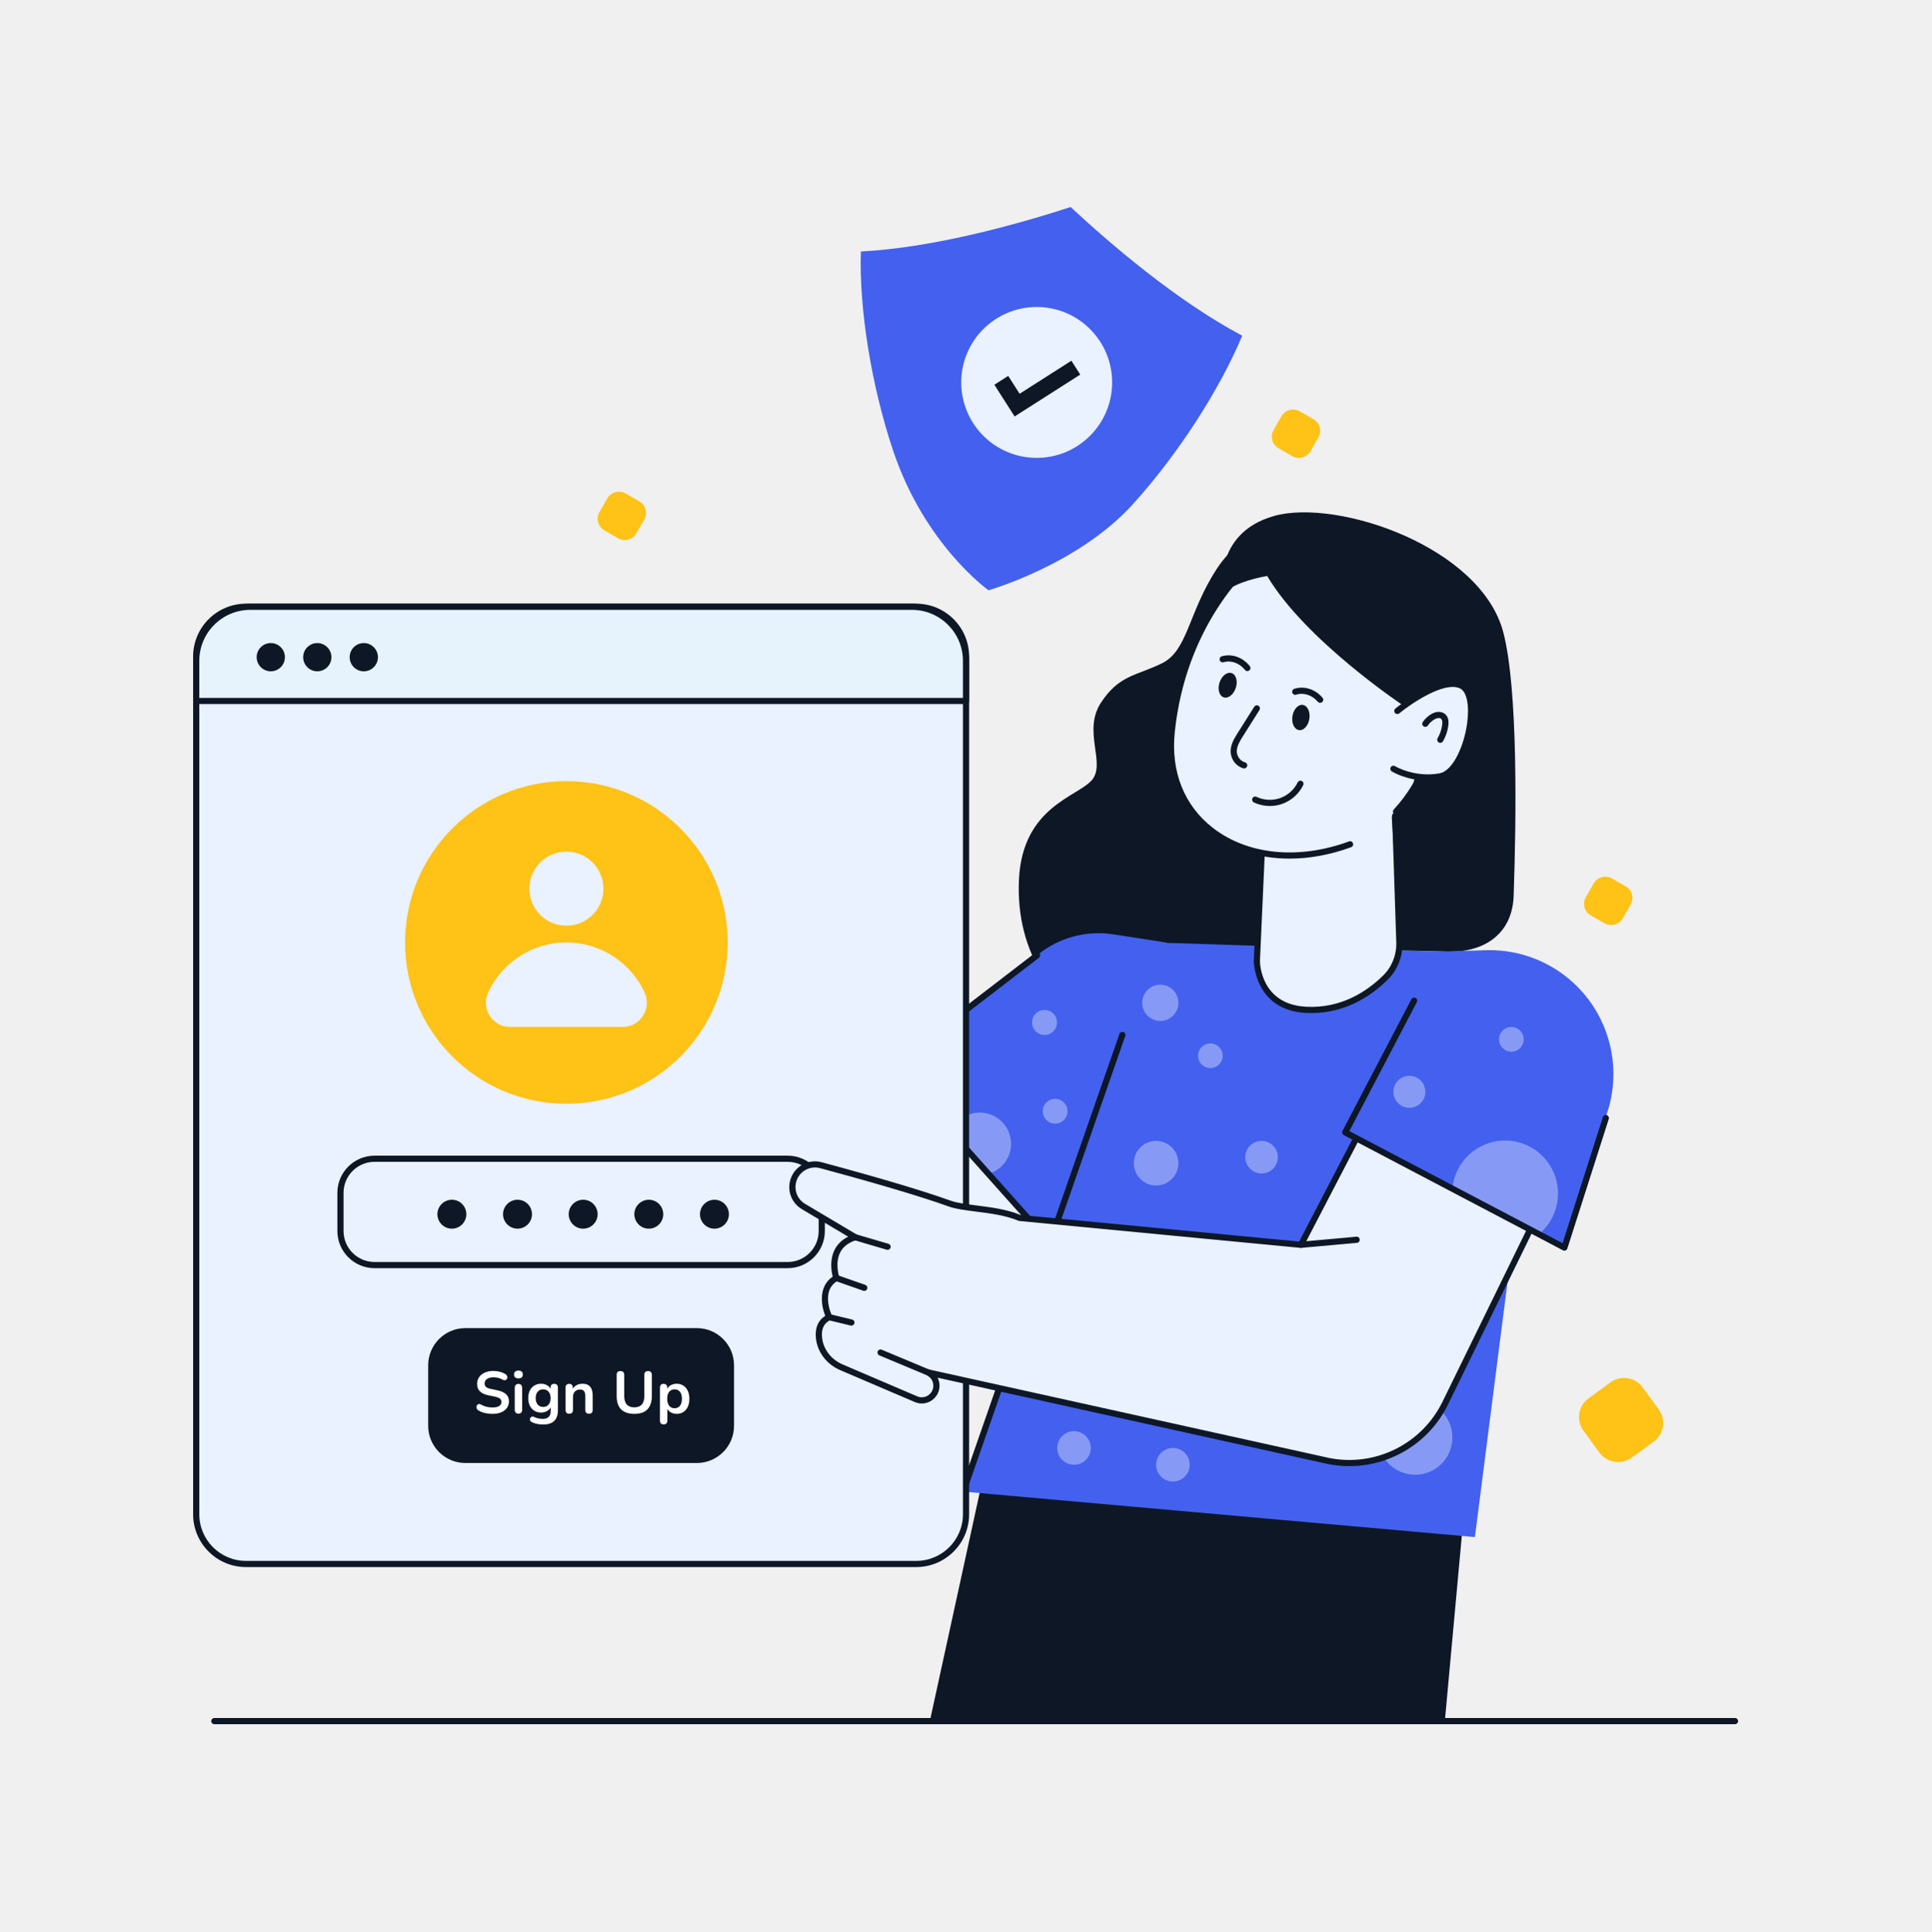
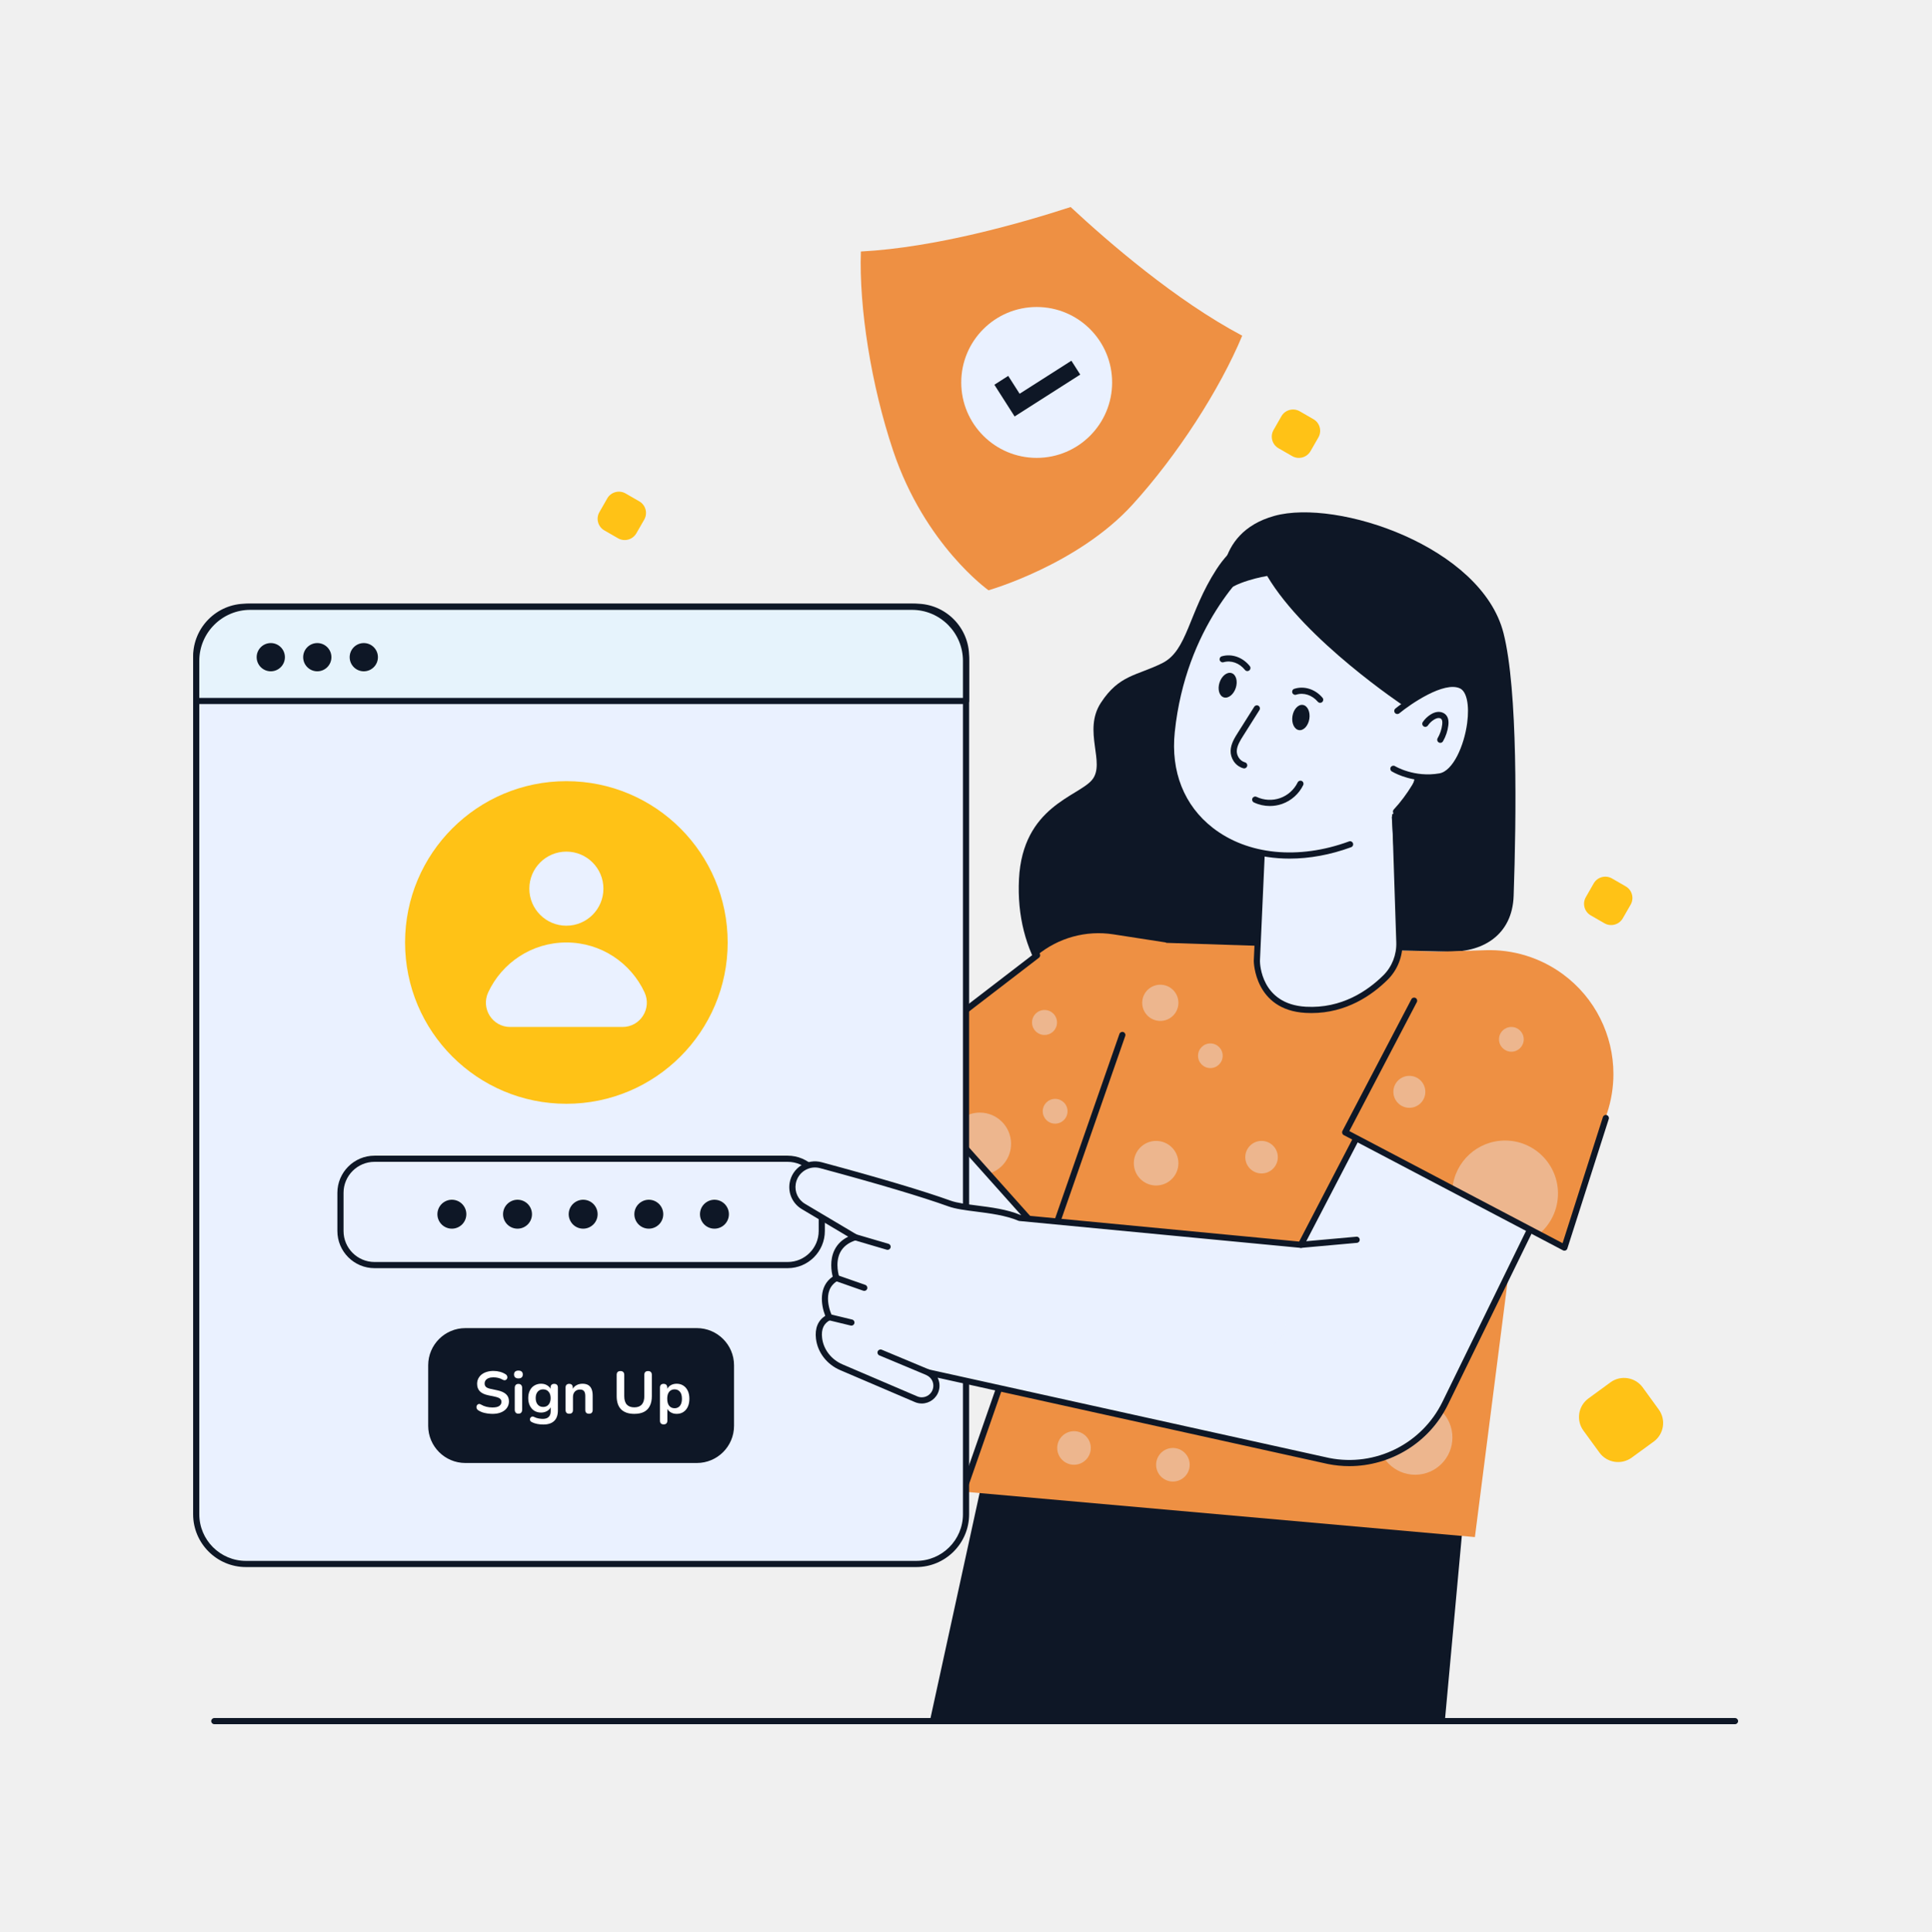
<svg xmlns="http://www.w3.org/2000/svg" width="522" height="522" viewBox="0 0 522 522" fill="none">
  <path d="M468.967 466.041H57.927C57.468 466.041 57.094 465.667 57.094 465.208C57.094 464.749 57.468 464.375 57.927 464.375H468.967C469.426 464.375 469.8 464.749 469.8 465.208C469.8 465.667 469.426 466.041 468.967 466.041Z" fill="#0E1726" />
  <path d="M350.082 139.435C350.082 139.435 336.485 142.015 328.822 153.852C321.159 165.689 321.036 175.839 314.115 179.263C307.193 182.687 302.495 182.385 297.553 189.973C292.608 197.56 298.912 206.211 295.204 210.765C291.495 215.319 276.416 217.897 275.426 237.627C274.436 257.356 284.697 273.14 302.618 280.425C320.541 287.71 374.679 260.088 374.679 260.088L358.735 165.842L350.082 139.435Z" fill="#0E1726" />
  <path d="M263.447 275.762L234.422 299.02L205.442 185.851L146.49 195.817L183.71 343.016C187.408 357.643 197.955 369.578 212.017 375.048C228.168 381.331 246.469 378.141 259.54 366.765L308.734 323.955" fill="#EAF1FF" />
  <path d="M228.966 379.07C223.167 379.07 217.325 378.005 211.717 375.823C197.433 370.267 186.661 358.077 182.905 343.219L145.682 196.019C145.625 195.794 145.665 195.554 145.792 195.359C145.92 195.165 146.122 195.032 146.352 194.994L205.305 185.028C205.728 184.957 206.144 185.222 206.25 185.642L234.91 297.561L262.927 275.111C263.284 274.825 263.81 274.881 264.098 275.24C264.387 275.599 264.328 276.123 263.969 276.411L234.944 299.67C234.722 299.847 234.426 299.897 234.159 299.81C233.889 299.72 233.685 299.501 233.616 299.225L204.826 186.799L147.521 196.485L184.521 342.81C188.145 357.146 198.537 368.908 212.32 374.27C228.235 380.461 246.117 377.341 258.995 366.135L308.189 323.325C308.533 323.022 309.061 323.059 309.364 323.406C309.667 323.753 309.629 324.279 309.283 324.582L260.09 367.392C251.282 375.055 240.212 379.07 228.966 379.07Z" fill="#0E1726" />
-   <path d="M327.175 285.897L295.692 349.22L267.164 317.269L257.054 305.948L241.235 288.24L280.328 258.202C286.073 253.468 293.56 251.403 300.925 252.547L315.133 254.746L327.175 285.897Z" fill="#4361EE" />
+   <path d="M327.175 285.897L295.692 349.22L267.164 317.269L257.054 305.948L241.235 288.24L280.328 258.202C286.073 253.468 293.56 251.403 300.925 252.547L315.133 254.746L327.175 285.897Z" fill="#ee9043" />
  <path opacity="0.4" d="M273.284 309.172C273.284 313.027 270.695 316.272 267.162 317.272L257.052 305.951C258.307 302.883 261.328 300.729 264.84 300.729C269.507 300.729 273.284 304.506 273.284 309.172Z" fill="#EAF1FF" />
  <path d="M295.688 350.057C295.452 350.057 295.227 349.957 295.066 349.779L240.607 288.797C240.452 288.624 240.377 288.394 240.398 288.165C240.419 287.933 240.538 287.722 240.72 287.582L279.813 257.544C280.181 257.262 280.703 257.333 280.982 257.696C281.262 258.062 281.193 258.584 280.83 258.866L242.448 288.357L295.49 347.752L326.426 285.532C326.63 285.12 327.127 284.951 327.543 285.156C327.954 285.36 328.123 285.862 327.919 286.273L296.434 349.596C296.31 349.842 296.072 350.013 295.799 350.051C295.761 350.055 295.726 350.057 295.688 350.057Z" fill="#0E1726" />
  <path d="M251.331 465.209L268.435 386.84L396.315 402.093L390.533 465.209H251.331Z" fill="#0E1726" />
-   <path d="M312.079 254.746L396.455 257.483C408.425 257.872 417.462 268.481 415.942 280.362L398.658 415.47L260.336 403.174L312.079 254.746Z" fill="#4361EE" />
+   <path d="M312.079 254.746L396.455 257.483C408.425 257.872 417.462 268.481 415.942 280.362L398.658 415.47L260.336 403.174L312.079 254.746Z" fill="#ee9043" />
  <path opacity="0.4" d="M382.511 398.616C388.072 398.616 392.58 394.108 392.58 388.548C392.58 382.987 388.072 378.479 382.511 378.479C376.951 378.479 372.443 382.987 372.443 388.548C372.443 394.108 376.951 398.616 382.511 398.616Z" fill="#EAF1FF" />
  <path d="M260.334 404.003C260.242 404.003 260.15 403.989 260.061 403.957C259.626 403.805 259.397 403.331 259.549 402.897L302.576 279.471C302.727 279.037 303.203 278.807 303.637 278.957C304.071 279.11 304.301 279.584 304.149 280.018L261.121 403.444C261.002 403.788 260.681 404.003 260.334 404.003Z" fill="#0E1726" />
  <path d="M339.722 259.747L341.43 221.62L376.909 214.227L378.239 254.702C378.356 258.25 377.024 261.704 374.504 264.203C370.378 268.293 363.057 273.519 352.924 272.947C339.711 272.204 339.722 259.747 339.722 259.747Z" fill="#EAF1FF" />
  <path d="M354.465 273.826C353.943 273.826 353.415 273.812 352.876 273.78C339.037 272.999 338.889 259.878 338.889 259.747C338.889 259.734 338.889 259.722 338.891 259.711L340.599 221.584C340.615 221.204 340.889 220.883 341.261 220.806L376.74 213.412C376.982 213.36 377.233 213.42 377.425 213.573C377.617 213.725 377.734 213.955 377.742 214.201L379.072 254.677C379.195 258.475 377.746 262.165 375.09 264.798C370.868 268.984 363.936 273.826 354.465 273.826ZM340.555 259.763C340.561 260.442 340.843 271.431 352.97 272.116C362.646 272.657 369.701 267.792 373.919 263.612C376.247 261.304 377.517 258.066 377.408 254.729L376.111 215.243L342.236 222.303L340.555 259.763Z" fill="#0E1726" />
  <path d="M377.333 219.384C394.162 201.2 390.372 171.473 390.372 171.473L339.926 150.391C338.989 151.159 319.967 166.639 316.708 197.782C314.023 223.439 338.611 237.884 364.92 228.212" fill="#EAF1FF" />
  <path d="M348.56 232.077C340.344 232.077 332.742 229.705 326.78 225.065C318.573 218.676 314.701 208.956 315.879 197.694C319.069 167.205 337.317 151.449 339.388 149.753C339.626 149.557 339.964 149.501 340.248 149.62L390.694 170.7C390.97 170.815 391.162 171.068 391.199 171.364C391.237 171.665 394.843 201.69 377.945 219.948C377.63 220.286 377.103 220.305 376.767 219.994C376.429 219.68 376.41 219.154 376.721 218.816C391.941 202.373 389.976 175.91 389.596 172.049L340.071 151.355C336.807 154.153 320.508 169.429 317.535 197.869C316.418 208.537 320.065 217.728 327.804 223.752C337.212 231.075 350.98 232.449 364.632 227.431C365.062 227.27 365.542 227.494 365.701 227.926C365.859 228.358 365.638 228.836 365.206 228.995C359.589 231.06 353.943 232.077 348.56 232.077Z" fill="#0E1726" />
  <path d="M379.46 190.812C379.46 190.812 352.826 173.126 342.505 155.673C342.505 155.673 332.904 157.241 330.484 160.83C330.484 160.83 327.48 144.139 344.478 139.434C361.476 134.73 400.478 147.782 406.398 171.153C410.29 186.521 409.874 220.616 409.131 242.164C408.772 252.623 400.869 257.774 390.42 257.195L378.398 256.897L376.193 220.789C385.626 212.159 383.246 201.6 379.46 190.812Z" fill="#0E1726" />
  <path d="M334.029 185.925C334.615 184.115 334.105 182.329 332.891 181.936C331.676 181.543 330.217 182.691 329.63 184.502C329.044 186.312 329.554 188.098 330.768 188.491C331.983 188.884 333.443 187.736 334.029 185.925Z" fill="#0E1726" />
  <path d="M330.484 178.192C332.84 177.505 335.471 178.438 337.158 180.555L330.484 178.192Z" fill="#EAF1FF" />
  <path d="M337.158 181.391C336.913 181.391 336.671 181.282 336.506 181.077C335.026 179.219 332.754 178.401 330.718 178.994C330.273 179.123 329.814 178.868 329.685 178.428C329.555 177.985 329.81 177.524 330.25 177.394C332.94 176.611 335.907 177.649 337.809 180.04C338.095 180.399 338.037 180.923 337.675 181.211C337.523 181.33 337.339 181.391 337.158 181.391Z" fill="#0E1726" />
  <path d="M353.91 194.297C354.205 192.417 353.422 190.733 352.161 190.535C350.9 190.337 349.639 191.7 349.343 193.58C349.048 195.46 349.831 197.144 351.093 197.342C352.354 197.54 353.615 196.177 353.91 194.297Z" fill="#0E1726" />
  <path d="M350.093 186.978C352.427 186.22 355.083 187.072 356.835 189.137L350.093 186.978Z" fill="#EAF1FF" />
  <path d="M356.833 189.97C356.597 189.97 356.363 189.87 356.198 189.676C354.661 187.863 352.362 187.116 350.349 187.769C349.909 187.913 349.443 187.671 349.301 187.235C349.159 186.796 349.397 186.326 349.836 186.184C352.498 185.32 355.496 186.268 357.47 188.598C357.766 188.949 357.724 189.475 357.371 189.772C357.215 189.905 357.025 189.97 356.833 189.97Z" fill="#0E1726" />
  <path d="M377.688 192.167C377.688 192.167 389.27 182.65 394.974 185.316C400.679 187.982 396.415 208.593 389.207 209.86C382 211.128 376.623 207.798 376.623 207.798" fill="#EAF1FF" />
  <path d="M385.885 210.982C380.265 210.982 376.379 208.623 376.187 208.504C375.794 208.261 375.675 207.75 375.917 207.357C376.16 206.965 376.675 206.846 377.064 207.086C377.116 207.117 382.284 210.23 389.068 209.038C392.719 208.397 395.751 201.609 396.57 195.42C397.209 190.591 396.447 186.922 394.626 186.07C390.333 184.066 381.329 190.257 378.22 192.81C377.865 193.1 377.339 193.05 377.047 192.695C376.755 192.34 376.807 191.814 377.162 191.522C377.65 191.119 389.22 181.706 395.332 184.56C397.902 185.761 398.981 189.904 398.223 195.637C397.315 202.496 393.979 209.867 389.358 210.679C388.14 210.892 386.98 210.982 385.885 210.982Z" fill="#0E1726" />
  <path d="M389.306 200.786C389.164 200.786 389.02 200.748 388.886 200.673C388.489 200.441 388.354 199.932 388.585 199.533C389.239 198.412 389.667 197.14 389.819 195.854C389.911 195.107 389.828 194.595 389.575 194.334C389.396 194.15 389.074 194.054 388.736 194.083C388.391 194.115 388.011 194.261 387.579 194.532C386.936 194.933 386.372 195.476 385.948 196.1C385.689 196.48 385.172 196.581 384.792 196.322C384.412 196.063 384.311 195.545 384.572 195.165C385.126 194.351 385.861 193.645 386.698 193.121C387.358 192.707 387.978 192.48 388.592 192.426C389.419 192.352 390.243 192.63 390.774 193.175C391.404 193.825 391.634 194.766 391.477 196.057C391.298 197.564 390.797 199.059 390.03 200.375C389.874 200.638 389.594 200.786 389.306 200.786Z" fill="#0E1726" />
  <path d="M339.722 191.476C338.254 193.8 336.786 196.123 335.318 198.447C334.433 199.848 333.529 201.31 333.464 202.92C333.399 204.53 334.431 206.334 336.295 206.866" fill="#EAF1FF" />
  <path d="M336.295 207.699C336.22 207.699 336.143 207.689 336.066 207.668C333.71 206.995 332.556 204.755 332.631 202.886C332.706 201.024 333.719 199.418 334.614 198.002L339.016 191.031C339.262 190.642 339.776 190.525 340.164 190.772C340.555 191.018 340.67 191.532 340.423 191.92L336.022 198.892C335.239 200.13 334.351 201.535 334.295 202.953C334.247 204.139 335.011 205.634 336.523 206.064C336.966 206.19 337.222 206.651 337.095 207.094C336.993 207.459 336.659 207.699 336.295 207.699Z" fill="#0E1726" />
  <path d="M343.236 217.858C341.751 217.858 340.269 217.535 338.918 216.891C338.502 216.693 338.325 216.196 338.523 215.781C338.722 215.365 339.214 215.188 339.634 215.386C341.613 216.328 343.933 216.449 345.998 215.724C348.063 215 349.798 213.452 350.753 211.481C350.953 211.068 351.45 210.895 351.865 211.095C352.279 211.296 352.452 211.795 352.252 212.208C351.105 214.572 349.028 216.426 346.549 217.296C345.482 217.672 344.357 217.858 343.236 217.858Z" fill="#0E1726" />
  <path d="M247.67 164.008H66.474C59.051 164.008 53.033 170.025 53.033 177.448V409.296C53.033 416.718 59.051 422.736 66.474 422.736H247.672C255.095 422.736 261.113 416.718 261.113 409.296V177.448C261.111 170.025 255.093 164.008 247.67 164.008Z" fill="#EAF1FF" />
  <path d="M247.67 423.569H66.474C58.604 423.569 52.2 417.167 52.2 409.296V177.448C52.2 169.579 58.604 163.175 66.474 163.175H247.672C255.542 163.175 261.946 169.577 261.946 177.448V409.296C261.944 417.167 255.54 423.569 247.67 423.569ZM66.474 164.841C59.523 164.841 53.868 170.495 53.868 177.446V409.294C53.868 416.245 59.525 421.899 66.474 421.899H247.672C254.623 421.899 260.28 416.245 260.28 409.294V177.448C260.28 170.497 254.623 164.843 247.672 164.843H66.474V164.841Z" fill="#0E1726" />
  <path d="M246.495 164.008H67.649C59.577 164.008 53.033 170.552 53.033 178.624V189.471H261.111V178.624C261.111 170.554 254.567 164.008 246.495 164.008Z" fill="#E6F3FC" />
  <path d="M261.111 190.304H53.033C52.574 190.304 52.2 189.93 52.2 189.471V178.624C52.2 170.105 59.13 163.175 67.649 163.175H246.493C255.012 163.175 261.942 170.105 261.942 178.624V189.471C261.944 189.933 261.57 190.304 261.111 190.304ZM53.866 188.638H260.278V178.624C260.278 171.024 254.095 164.841 246.495 164.841H67.649C60.049 164.841 53.866 171.024 53.866 178.624V188.638Z" fill="#0E1726" />
  <path d="M73.191 181.451C75.299 181.451 77.008 179.742 77.008 177.634C77.008 175.526 75.299 173.817 73.191 173.817C71.083 173.817 69.374 175.526 69.374 177.634C69.374 179.742 71.083 181.451 73.191 181.451Z" fill="#0E1726" />
  <path d="M85.763 181.451C87.871 181.451 89.579 179.742 89.579 177.634C89.579 175.526 87.871 173.817 85.763 173.817C83.655 173.817 81.946 175.526 81.946 177.634C81.946 179.742 83.655 181.451 85.763 181.451Z" fill="#0E1726" />
  <path d="M98.332 181.451C100.44 181.451 102.149 179.742 102.149 177.634C102.149 175.526 100.44 173.817 98.332 173.817C96.225 173.817 94.516 175.526 94.516 177.634C94.516 179.742 96.225 181.451 98.332 181.451Z" fill="#0E1726" />
  <path d="M153.088 298.346C177.167 298.346 196.687 278.825 196.687 254.746C196.687 230.667 177.167 211.146 153.088 211.146C129.008 211.146 109.488 230.667 109.488 254.746C109.488 278.825 129.008 298.346 153.088 298.346Z" fill="#FFC216" />
  <path d="M153.088 250.213C158.618 250.213 163.1 245.731 163.1 240.201C163.1 234.672 158.618 230.189 153.088 230.189C147.559 230.189 143.076 234.672 143.076 240.201C143.076 245.731 147.559 250.213 153.088 250.213Z" fill="#EAF1FF" />
  <path d="M168.278 277.585C173.089 277.585 176.242 272.584 174.212 268.224C170.51 260.265 162.444 254.746 153.086 254.746C143.727 254.746 135.664 260.265 131.959 268.224C129.93 272.586 133.085 277.585 137.893 277.585H168.278Z" fill="#EAF1FF" />
  <path d="M212.907 313.204H101.237C96.148 313.204 92.024 317.328 92.024 322.416V332.733C92.024 337.822 96.15 341.945 101.237 341.945H212.905C217.993 341.945 222.117 337.822 222.117 332.733V322.416C222.119 317.328 217.996 313.204 212.907 313.204Z" fill="#EAF1FF" />
  <path d="M212.907 342.779H101.237C95.697 342.779 91.191 338.273 91.191 332.733V322.416C91.191 316.877 95.697 312.371 101.237 312.371H212.905C218.445 312.371 222.953 316.877 222.953 322.416V332.733C222.953 338.273 218.447 342.779 212.907 342.779ZM101.237 314.037C96.616 314.037 92.858 317.796 92.858 322.416V332.733C92.858 337.354 96.616 341.112 101.237 341.112H212.905C217.526 341.112 221.286 337.354 221.286 332.733V322.416C221.286 317.796 217.528 314.037 212.905 314.037H101.237Z" fill="#0E1726" />
  <path d="M188.36 359.814H125.783C120.695 359.814 116.571 363.938 116.571 369.027V385.392C116.571 390.481 120.695 394.605 125.783 394.605H188.36C193.449 394.605 197.573 390.479 197.573 385.392V369.027C197.573 363.938 193.449 359.814 188.36 359.814Z" fill="#0E1726" />
  <path d="M188.361 395.44H125.783C120.244 395.44 115.736 390.934 115.736 385.395V369.029C115.736 363.489 120.242 358.983 125.783 358.983H188.359C193.898 358.983 198.406 363.489 198.406 369.029V385.395C198.406 390.932 193.9 395.44 188.361 395.44ZM125.783 360.648C121.163 360.648 117.402 364.406 117.402 369.027V385.392C117.402 390.013 121.16 393.772 125.783 393.772H188.359C192.979 393.772 196.74 390.013 196.74 385.392V369.027C196.74 364.406 192.981 360.648 188.359 360.648H125.783Z" fill="#0E1726" />
  <path d="M178.752 326.236C179.829 328.113 179.196 330.502 177.319 331.579C175.453 332.656 173.064 332.024 171.987 330.147C170.909 328.28 171.542 325.891 173.419 324.814C175.286 323.724 177.672 324.369 178.752 326.236Z" fill="#0E1726" />
  <path d="M161.01 326.236C162.087 328.113 161.454 330.502 159.577 331.579C157.711 332.656 155.322 332.024 154.245 330.147C153.157 328.28 153.8 325.891 155.666 324.814C157.544 323.724 159.932 324.369 161.01 326.236Z" fill="#0E1726" />
  <path d="M195.07 331.579C193.192 332.656 190.804 332.024 189.726 330.147C188.649 328.28 189.282 325.891 191.159 324.814C193.025 323.726 195.414 324.369 196.491 326.236C197.581 328.113 196.936 330.502 195.07 331.579Z" fill="#0E1726" />
  <path d="M125.527 326.236C126.604 328.113 125.959 330.502 124.094 331.579C122.227 332.656 119.839 332.024 118.751 330.147C117.674 328.28 118.319 325.891 120.183 324.814C122.05 323.724 124.449 324.369 125.527 326.236Z" fill="#0E1726" />
  <path d="M143.268 326.236C144.346 328.113 143.713 330.502 141.836 331.579C139.969 332.656 137.58 332.024 136.493 330.147C135.415 328.28 136.058 325.891 137.925 324.814C139.802 323.724 142.191 324.369 143.268 326.236Z" fill="#0E1726" />
  <path d="M376.621 288.43L351.636 336.466L275.616 329.2C275.605 329.2 275.605 329.2 275.605 329.2C269.462 326.59 260.95 326.859 256.64 325.304C246.893 321.794 230.912 317.382 221.875 314.947C218.386 314.008 214.857 316.284 214.262 319.848C213.847 322.335 215.001 324.821 217.171 326.11L231.158 334.422C223.071 336.911 226.059 345.443 226.059 345.443C220.539 348.508 224.126 356.018 224.126 356.018C221.616 357.24 221.115 359.518 221.382 361.75C221.793 365.239 224.193 368.193 227.425 369.571L247.599 378.203C248.111 378.425 248.633 378.525 249.155 378.525C250.844 378.525 252.433 377.424 252.942 375.691C253.441 374.025 252.798 372.236 251.353 371.282L250.898 370.97L359.09 394.899C371.931 397.455 384.875 391.044 390.629 379.291L422.857 313.392L376.621 288.43Z" fill="#EAF1FF" />
  <path d="M364.715 396.289C362.798 396.289 360.863 396.104 358.929 395.717L253.429 372.384C253.974 373.449 254.107 374.712 253.742 375.931C253.147 377.948 251.259 379.358 249.155 379.358C248.499 379.358 247.864 379.226 247.267 378.967L227.097 370.338C223.497 368.803 220.99 365.55 220.553 361.848C220.219 359.056 221.086 356.933 223.061 355.661C221.908 352.746 221.19 347.702 225.08 345.067C224.738 343.73 224.189 340.59 225.598 337.798C226.37 336.27 227.6 335.088 229.269 334.272L216.743 326.828C214.26 325.352 212.963 322.56 213.437 319.712C213.761 317.779 214.891 316.062 216.536 315.006C218.179 313.951 220.203 313.636 222.09 314.145C237.932 318.415 249.65 321.907 256.92 324.523C258.67 325.153 261.274 325.485 264.028 325.838C267.865 326.327 272.208 326.882 275.821 328.392L351.154 335.587L375.878 288.05C375.98 287.851 376.159 287.703 376.37 287.638C376.583 287.574 376.815 287.594 377.011 287.701L423.248 312.663C423.643 312.876 423.797 313.36 423.601 313.761L391.373 379.661C386.332 389.967 375.871 396.287 364.715 396.289ZM250.898 370.137C250.959 370.137 251.017 370.144 251.078 370.156L359.27 394.085C371.699 396.557 384.298 390.326 389.88 378.924L421.755 313.742L376.968 289.563L352.375 336.848C352.218 337.149 351.897 337.324 351.557 337.293L275.537 330.027C275.451 330.018 275.357 329.998 275.28 329.964C271.858 328.511 267.588 327.966 263.821 327.486C260.973 327.122 258.281 326.778 256.358 326.085C249.132 323.483 237.458 320.004 221.66 315.747C220.207 315.354 218.705 315.588 217.442 316.4C216.189 317.204 215.331 318.509 215.087 319.979C214.724 322.145 215.711 324.268 217.597 325.389L231.584 333.702C231.868 333.871 232.025 334.19 231.987 334.516C231.948 334.844 231.72 335.117 231.405 335.213C229.34 335.848 227.891 336.965 227.095 338.533C225.602 341.479 226.836 345.125 226.849 345.163C226.98 345.545 226.819 345.969 226.467 346.165C221.7 348.81 224.75 355.375 224.88 355.655C225.076 356.068 224.903 356.563 224.493 356.762C222.673 357.649 221.925 359.246 222.213 361.645C222.579 364.756 224.702 367.498 227.755 368.799L247.931 377.431C248.322 377.6 248.733 377.685 249.159 377.685C250.531 377.685 251.758 376.767 252.147 375.449C252.544 374.123 252.042 372.726 250.896 371.971L250.431 371.653C250.101 371.428 249.977 371 250.136 370.634C250.268 370.329 250.573 370.137 250.898 370.137Z" fill="#0E1726" />
  <path d="M351.638 337.293C351.212 337.293 350.849 336.967 350.809 336.535C350.767 336.076 351.106 335.673 351.565 335.631L366.619 334.276C367.089 334.234 367.484 334.572 367.524 335.032C367.565 335.491 367.227 335.894 366.768 335.936L351.713 337.291C351.688 337.293 351.663 337.293 351.638 337.293Z" fill="#0E1726" />
  <path d="M250.898 371.81C250.792 371.81 250.683 371.789 250.577 371.746L237.689 366.359C237.263 366.181 237.065 365.692 237.241 365.269C237.42 364.843 237.907 364.644 238.33 364.822L251.218 370.209C251.644 370.386 251.842 370.875 251.667 371.299C251.533 371.618 251.224 371.81 250.898 371.81Z" fill="#0E1726" />
  <path d="M233.608 348.923C233.516 348.923 233.424 348.909 233.332 348.875L225.784 346.23C225.35 346.077 225.122 345.601 225.272 345.167C225.425 344.733 225.899 344.503 226.335 344.656L233.883 347.301C234.318 347.453 234.545 347.93 234.395 348.364C234.274 348.708 233.95 348.923 233.608 348.923Z" fill="#0E1726" />
  <path d="M230.131 358.311C230.066 358.311 229.999 358.303 229.932 358.288L223.923 356.833C223.476 356.724 223.201 356.273 223.309 355.826C223.418 355.379 223.869 355.106 224.316 355.212L230.325 356.668C230.772 356.776 231.047 357.227 230.939 357.674C230.847 358.054 230.507 358.311 230.131 358.311Z" fill="#0E1726" />
  <path d="M239.911 337.826C239.834 337.826 239.755 337.815 239.675 337.792L230.922 335.218C230.482 335.088 230.229 334.625 230.359 334.184C230.488 333.744 230.945 333.489 231.394 333.621L240.147 336.195C240.588 336.325 240.84 336.788 240.711 337.229C240.604 337.59 240.272 337.826 239.911 337.826Z" fill="#0E1726" />
-   <path d="M436.1 290.297C436.1 293.852 435.534 297.45 434.356 300.95L422.858 337.22L415.959 333.6L392.573 321.301L363.59 306.071L389.151 257.235L401.527 256.834C409.004 256.59 416.345 258.855 422.39 263.278C431.178 269.711 436.1 279.832 436.1 290.297Z" fill="#4361EE" />
+   <path d="M436.1 290.297C436.1 293.852 435.534 297.45 434.356 300.95L422.858 337.22L415.959 333.6L392.573 321.301L363.59 306.071L389.151 257.235L401.527 256.834C409.004 256.59 416.345 258.855 422.39 263.278C431.178 269.711 436.1 279.832 436.1 290.297Z" fill="#ee9043" />
  <g opacity="0.4">
    <path d="M421.114 322.592C421.114 327.015 419.114 330.969 415.959 333.602L392.573 321.304C393.218 314.006 399.338 308.283 406.805 308.283C414.714 308.283 421.114 314.693 421.114 322.592Z" fill="#EAF1FF" />
  </g>
  <path d="M422.851 338.054C422.718 338.054 422.584 338.022 422.465 337.958L363.208 306.809C362.8 306.596 362.644 306.093 362.857 305.685L381.49 270.091C381.703 269.684 382.204 269.526 382.613 269.741C383.021 269.954 383.179 270.457 382.964 270.866L364.717 305.723L422.359 336.024L433.252 301.948C433.394 301.509 433.859 301.267 434.3 301.407C434.738 301.547 434.981 302.017 434.841 302.455L423.645 337.477C423.57 337.711 423.394 337.901 423.167 337.995C423.066 338.033 422.96 338.054 422.851 338.054Z" fill="#0E1726" />
-   <path d="M267.189 159.548C267.189 159.548 249.973 147.356 241.408 121.814C235.466 104.093 232.173 83.211 232.691 67.981C252.938 66.914 276.144 60.274 289.388 55.958C299.586 65.452 317.846 81.244 335.765 90.736C329.71 105.264 318.263 123.041 306.122 136.386C291.28 152.697 267.189 159.548 267.189 159.548Z" fill="#4361EE" />
+   <path d="M267.189 159.548C267.189 159.548 249.973 147.356 241.408 121.814C235.466 104.093 232.173 83.211 232.691 67.981C252.938 66.914 276.144 60.274 289.388 55.958C299.586 65.452 317.846 81.244 335.765 90.736C329.71 105.264 318.263 123.041 306.122 136.386C291.28 152.697 267.189 159.548 267.189 159.548Z" fill="#ee9043" />
  <path d="M280.212 123.762C291.474 123.762 300.603 114.633 300.603 103.371C300.603 92.109 291.474 82.98 280.212 82.98C268.95 82.98 259.82 92.109 259.82 103.371C259.82 114.633 268.95 123.762 280.212 123.762Z" fill="#EAF1FF" />
  <path d="M270.644 102.798L274.922 109.499L290.785 99.374" fill="#EAF1FF" />
  <path d="M274.246 112.566L268.773 103.993L272.517 101.602L275.599 106.429L289.589 97.501L291.982 101.247L274.246 112.566Z" fill="#0E1726" />
  <path d="M446.982 389.664L441.032 393.999C438.238 396.016 434.344 395.404 432.323 392.631L427.986 386.681C425.965 383.906 426.576 380.012 429.349 377.992L435.304 373.637C438.079 371.616 441.971 372.227 444.013 375.005L448.346 380.976C450.369 383.749 449.757 387.643 446.982 389.664Z" fill="#FFC216" />
  <path d="M440.758 244.517L438.626 248.225C437.622 249.956 435.411 250.553 433.682 249.561L429.973 247.43C428.245 246.436 427.647 244.225 428.641 242.498L430.769 238.777C431.763 237.048 433.972 236.451 435.713 237.441L439.426 239.583C441.153 240.579 441.75 242.788 440.758 244.517Z" fill="#FFC216" />
  <path d="M174.131 140.45L171.999 144.158C170.995 145.889 168.784 146.486 167.055 145.494L163.347 143.362C161.618 142.368 161.02 140.157 162.014 138.43L164.142 134.71C165.136 132.981 167.345 132.384 169.086 133.373L172.799 135.516C174.528 136.509 175.125 138.721 174.131 140.45Z" fill="#FFC216" />
  <path d="M356.353 118.241L354.221 121.95C353.217 123.681 351.005 124.278 349.276 123.286L345.568 121.154C343.839 120.16 343.242 117.949 344.236 116.222L346.364 112.502C347.358 110.773 349.567 110.176 351.308 111.165L355.021 113.308C356.749 114.301 357.347 116.513 356.353 118.241Z" fill="#FFC216" />
  <g opacity="0.4">
    <path d="M408.515 284.271C410.361 284.271 411.858 282.774 411.858 280.928C411.858 279.082 410.361 277.585 408.515 277.585C406.669 277.585 405.172 279.082 405.172 280.928C405.172 282.774 406.669 284.271 408.515 284.271Z" fill="#EAF1FF" />
  </g>
  <g opacity="0.4">
    <path d="M380.941 299.432C383.326 299.432 385.259 297.499 385.259 295.114C385.259 292.729 383.326 290.796 380.941 290.796C378.556 290.796 376.623 292.729 376.623 295.114C376.623 297.499 378.556 299.432 380.941 299.432Z" fill="#EAF1FF" />
  </g>
  <g opacity="0.4">
    <path d="M327.154 288.695C328.993 288.695 330.484 287.204 330.484 285.365C330.484 283.525 328.993 282.034 327.154 282.034C325.315 282.034 323.824 283.525 323.824 285.365C323.824 287.204 325.315 288.695 327.154 288.695Z" fill="#EAF1FF" />
  </g>
  <g opacity="0.4">
    <path d="M340.991 317.176C343.42 317.176 345.388 315.207 345.388 312.778C345.388 310.35 343.42 308.381 340.991 308.381C338.562 308.381 336.594 310.35 336.594 312.778C336.594 315.207 338.562 317.176 340.991 317.176Z" fill="#EAF1FF" />
  </g>
  <g opacity="0.4">
    <path d="M312.492 320.433C315.82 320.433 318.518 317.735 318.518 314.407C318.518 311.079 315.82 308.381 312.492 308.381C309.164 308.381 306.466 311.079 306.466 314.407C306.466 317.735 309.164 320.433 312.492 320.433Z" fill="#EAF1FF" />
  </g>
  <g opacity="0.4">
    <path d="M282.329 279.744C284.194 279.744 285.705 278.232 285.705 276.367C285.705 274.503 284.194 272.991 282.329 272.991C280.464 272.991 278.953 274.503 278.953 276.367C278.953 278.232 280.464 279.744 282.329 279.744Z" fill="#EAF1FF" />
  </g>
  <g opacity="0.4">
    <path d="M285.198 303.716C287.047 303.716 288.547 302.216 288.547 300.367C288.547 298.517 287.047 297.018 285.198 297.018C283.348 297.018 281.849 298.517 281.849 300.367C281.849 302.216 283.348 303.716 285.198 303.716Z" fill="#EAF1FF" />
  </g>
  <g opacity="0.4">
    <path d="M290.299 395.916C292.805 395.916 294.836 393.885 294.836 391.379C294.836 388.873 292.805 386.842 290.299 386.842C287.793 386.842 285.762 388.873 285.762 391.379C285.762 393.885 287.793 395.916 290.299 395.916Z" fill="#EAF1FF" />
  </g>
  <g opacity="0.4">
    <path d="M317.031 400.453C319.537 400.453 321.569 398.422 321.569 395.916C321.569 393.41 319.537 391.379 317.031 391.379C314.526 391.379 312.494 393.41 312.494 395.916C312.494 398.422 314.526 400.453 317.031 400.453Z" fill="#EAF1FF" />
  </g>
  <g opacity="0.4">
    <path d="M341.071 364.256C344.673 364.256 347.594 361.335 347.594 357.733C347.594 354.13 344.673 351.21 341.071 351.21C337.468 351.21 334.548 354.13 334.548 357.733C334.548 361.335 337.468 364.256 341.071 364.256Z" fill="#EAF1FF" />
  </g>
  <g opacity="0.4">
    <path d="M313.626 275.948C316.328 275.948 318.518 273.758 318.518 271.056C318.518 268.354 316.328 266.164 313.626 266.164C310.924 266.164 308.734 268.354 308.734 271.056C308.734 273.758 310.924 275.948 313.626 275.948Z" fill="#EAF1FF" />
  </g>
  <path d="M133.12 382.16C132.651 382.16 132.181 382.123 131.712 382.048C131.243 381.984 130.8 381.883 130.384 381.744C129.968 381.595 129.595 381.413 129.264 381.2C129.072 381.072 128.939 380.917 128.864 380.736C128.789 380.555 128.763 380.379 128.784 380.208C128.816 380.027 128.885 379.872 128.992 379.744C129.109 379.605 129.253 379.52 129.424 379.488C129.595 379.456 129.781 379.504 129.984 379.632C130.453 379.909 130.949 380.112 131.472 380.24C131.995 380.368 132.544 380.432 133.12 380.432C133.963 380.432 134.576 380.293 134.96 380.016C135.344 379.728 135.536 379.36 135.536 378.912C135.536 378.539 135.397 378.245 135.12 378.032C134.853 377.819 134.389 377.643 133.728 377.504L131.968 377.136C130.955 376.923 130.197 376.565 129.696 376.064C129.205 375.552 128.96 374.88 128.96 374.048C128.96 373.525 129.067 373.051 129.28 372.624C129.493 372.197 129.792 371.829 130.176 371.52C130.571 371.211 131.035 370.976 131.568 370.816C132.112 370.645 132.709 370.56 133.36 370.56C134 370.56 134.608 370.64 135.184 370.8C135.76 370.96 136.277 371.195 136.736 371.504C136.907 371.621 137.019 371.765 137.072 371.936C137.136 372.107 137.152 372.277 137.12 372.448C137.088 372.608 137.013 372.747 136.896 372.864C136.779 372.981 136.629 373.051 136.448 373.072C136.277 373.093 136.08 373.04 135.856 372.912C135.461 372.688 135.061 372.528 134.656 372.432C134.251 372.336 133.813 372.288 133.344 372.288C132.853 372.288 132.432 372.357 132.08 372.496C131.728 372.635 131.456 372.832 131.264 373.088C131.083 373.333 130.992 373.627 130.992 373.968C130.992 374.352 131.12 374.661 131.376 374.896C131.632 375.12 132.069 375.296 132.688 375.424L134.432 375.792C135.488 376.016 136.272 376.368 136.784 376.848C137.307 377.328 137.568 377.968 137.568 378.768C137.568 379.28 137.461 379.744 137.248 380.16C137.045 380.576 136.747 380.933 136.352 381.232C135.968 381.531 135.504 381.76 134.96 381.92C134.416 382.08 133.803 382.16 133.12 382.16Z" fill="white" />
  <path d="M140.126 382.112C139.806 382.112 139.56 382.016 139.39 381.824C139.219 381.632 139.134 381.365 139.134 381.024V375.152C139.134 374.8 139.219 374.533 139.39 374.352C139.56 374.16 139.806 374.064 140.126 374.064C140.446 374.064 140.691 374.16 140.862 374.352C141.043 374.533 141.134 374.8 141.134 375.152V381.024C141.134 381.365 141.048 381.632 140.878 381.824C140.707 382.016 140.456 382.112 140.126 382.112ZM140.126 372.576C139.752 372.576 139.459 372.485 139.246 372.304C139.043 372.112 138.942 371.851 138.942 371.52C138.942 371.179 139.043 370.917 139.246 370.736C139.459 370.555 139.752 370.464 140.126 370.464C140.51 370.464 140.803 370.555 141.006 370.736C141.208 370.917 141.31 371.179 141.31 371.52C141.31 371.851 141.208 372.112 141.006 372.304C140.803 372.485 140.51 372.576 140.126 372.576Z" fill="white" />
  <path d="M146.86 385.04C146.284 385.04 145.724 384.987 145.18 384.88C144.647 384.773 144.161 384.608 143.724 384.384C143.521 384.277 143.383 384.149 143.308 384C143.244 383.851 143.223 383.696 143.244 383.536C143.276 383.387 143.34 383.253 143.436 383.136C143.543 383.019 143.671 382.939 143.82 382.896C143.969 382.853 144.124 382.875 144.284 382.96C144.753 383.195 145.196 383.344 145.612 383.408C146.039 383.483 146.401 383.52 146.7 383.52C147.415 383.52 147.948 383.344 148.3 382.992C148.663 382.651 148.844 382.139 148.844 381.456V380.016H148.988C148.828 380.56 148.492 380.997 147.98 381.328C147.479 381.648 146.908 381.808 146.268 381.808C145.564 381.808 144.951 381.648 144.428 381.328C143.905 380.997 143.5 380.539 143.212 379.952C142.924 379.365 142.78 378.683 142.78 377.904C142.78 377.317 142.86 376.789 143.02 376.32C143.191 375.84 143.425 375.429 143.724 375.088C144.033 374.747 144.401 374.485 144.828 374.304C145.265 374.112 145.745 374.016 146.268 374.016C146.929 374.016 147.505 374.181 147.996 374.512C148.497 374.832 148.823 375.259 148.972 375.792L148.812 376.192V375.056C148.812 374.725 148.897 374.475 149.068 374.304C149.249 374.133 149.495 374.048 149.804 374.048C150.124 374.048 150.369 374.133 150.54 374.304C150.711 374.475 150.796 374.725 150.796 375.056V381.216C150.796 382.485 150.46 383.44 149.788 384.08C149.116 384.72 148.14 385.04 146.86 385.04ZM146.812 380.288C147.228 380.288 147.585 380.192 147.884 380C148.183 379.808 148.412 379.536 148.572 379.184C148.743 378.821 148.828 378.395 148.828 377.904C148.828 377.168 148.647 376.592 148.284 376.176C147.921 375.749 147.431 375.536 146.812 375.536C146.396 375.536 146.039 375.632 145.74 375.824C145.441 376.016 145.207 376.288 145.036 376.64C144.876 376.992 144.796 377.413 144.796 377.904C144.796 378.64 144.977 379.221 145.34 379.648C145.703 380.075 146.193 380.288 146.812 380.288Z" fill="white" />
  <path d="M153.86 382.128C153.54 382.128 153.295 382.043 153.124 381.872C152.953 381.691 152.868 381.435 152.868 381.104V375.056C152.868 374.725 152.953 374.475 153.124 374.304C153.295 374.133 153.535 374.048 153.844 374.048C154.153 374.048 154.393 374.133 154.564 374.304C154.735 374.475 154.82 374.725 154.82 375.056V376.144L154.644 375.744C154.879 375.179 155.241 374.752 155.732 374.464C156.233 374.165 156.799 374.016 157.428 374.016C158.057 374.016 158.575 374.133 158.98 374.368C159.385 374.603 159.689 374.96 159.892 375.44C160.095 375.909 160.196 376.507 160.196 377.232V381.104C160.196 381.435 160.111 381.691 159.94 381.872C159.769 382.043 159.524 382.128 159.204 382.128C158.884 382.128 158.633 382.043 158.452 381.872C158.281 381.691 158.196 381.435 158.196 381.104V377.328C158.196 376.72 158.079 376.277 157.844 376C157.62 375.723 157.268 375.584 156.788 375.584C156.201 375.584 155.732 375.771 155.38 376.144C155.039 376.507 154.868 376.992 154.868 377.6V381.104C154.868 381.787 154.532 382.128 153.86 382.128Z" fill="white" />
  <path d="M171.451 382.16C170.673 382.16 169.985 382.059 169.387 381.856C168.801 381.653 168.305 381.355 167.899 380.96C167.494 380.555 167.19 380.053 166.987 379.456C166.785 378.859 166.683 378.165 166.683 377.376V371.632C166.683 371.28 166.769 371.019 166.939 370.848C167.121 370.677 167.377 370.592 167.707 370.592C168.038 370.592 168.289 370.677 168.459 370.848C168.641 371.019 168.731 371.28 168.731 371.632V377.36C168.731 378.373 168.961 379.136 169.419 379.648C169.889 380.149 170.566 380.4 171.451 380.4C172.337 380.4 173.009 380.149 173.467 379.648C173.926 379.136 174.155 378.373 174.155 377.36V371.632C174.155 371.28 174.241 371.019 174.411 370.848C174.593 370.677 174.849 370.592 175.179 370.592C175.499 370.592 175.745 370.677 175.915 370.848C176.097 371.019 176.187 371.28 176.187 371.632V377.376C176.187 378.421 176.006 379.301 175.643 380.016C175.291 380.731 174.763 381.269 174.059 381.632C173.355 381.984 172.486 382.16 171.451 382.16Z" fill="white" />
  <path d="M179.376 385.008C179.056 385.008 178.81 384.923 178.64 384.752C178.469 384.581 178.384 384.331 178.384 384V375.056C178.384 374.725 178.469 374.475 178.64 374.304C178.81 374.133 179.05 374.048 179.36 374.048C179.68 374.048 179.925 374.133 180.096 374.304C180.266 374.475 180.352 374.725 180.352 375.056V376.304L180.176 375.824C180.336 375.28 180.661 374.843 181.152 374.512C181.653 374.181 182.234 374.016 182.896 374.016C183.578 374.016 184.176 374.181 184.688 374.512C185.21 374.843 185.616 375.312 185.904 375.92C186.192 376.517 186.336 377.237 186.336 378.08C186.336 378.912 186.192 379.637 185.904 380.256C185.616 380.864 185.216 381.333 184.704 381.664C184.192 381.995 183.589 382.16 182.896 382.16C182.245 382.16 181.674 382 181.184 381.68C180.693 381.349 180.362 380.923 180.192 380.4H180.384V384C180.384 384.331 180.293 384.581 180.112 384.752C179.941 384.923 179.696 385.008 179.376 385.008ZM182.336 380.64C182.73 380.64 183.077 380.544 183.376 380.352C183.674 380.16 183.904 379.877 184.064 379.504C184.234 379.12 184.32 378.645 184.32 378.08C184.32 377.227 184.138 376.592 183.776 376.176C183.413 375.749 182.933 375.536 182.336 375.536C181.941 375.536 181.594 375.632 181.296 375.824C180.997 376.005 180.762 376.288 180.592 376.672C180.432 377.045 180.352 377.515 180.352 378.08C180.352 378.923 180.533 379.563 180.896 380C181.258 380.427 181.738 380.64 182.336 380.64Z" fill="white" />
</svg>
